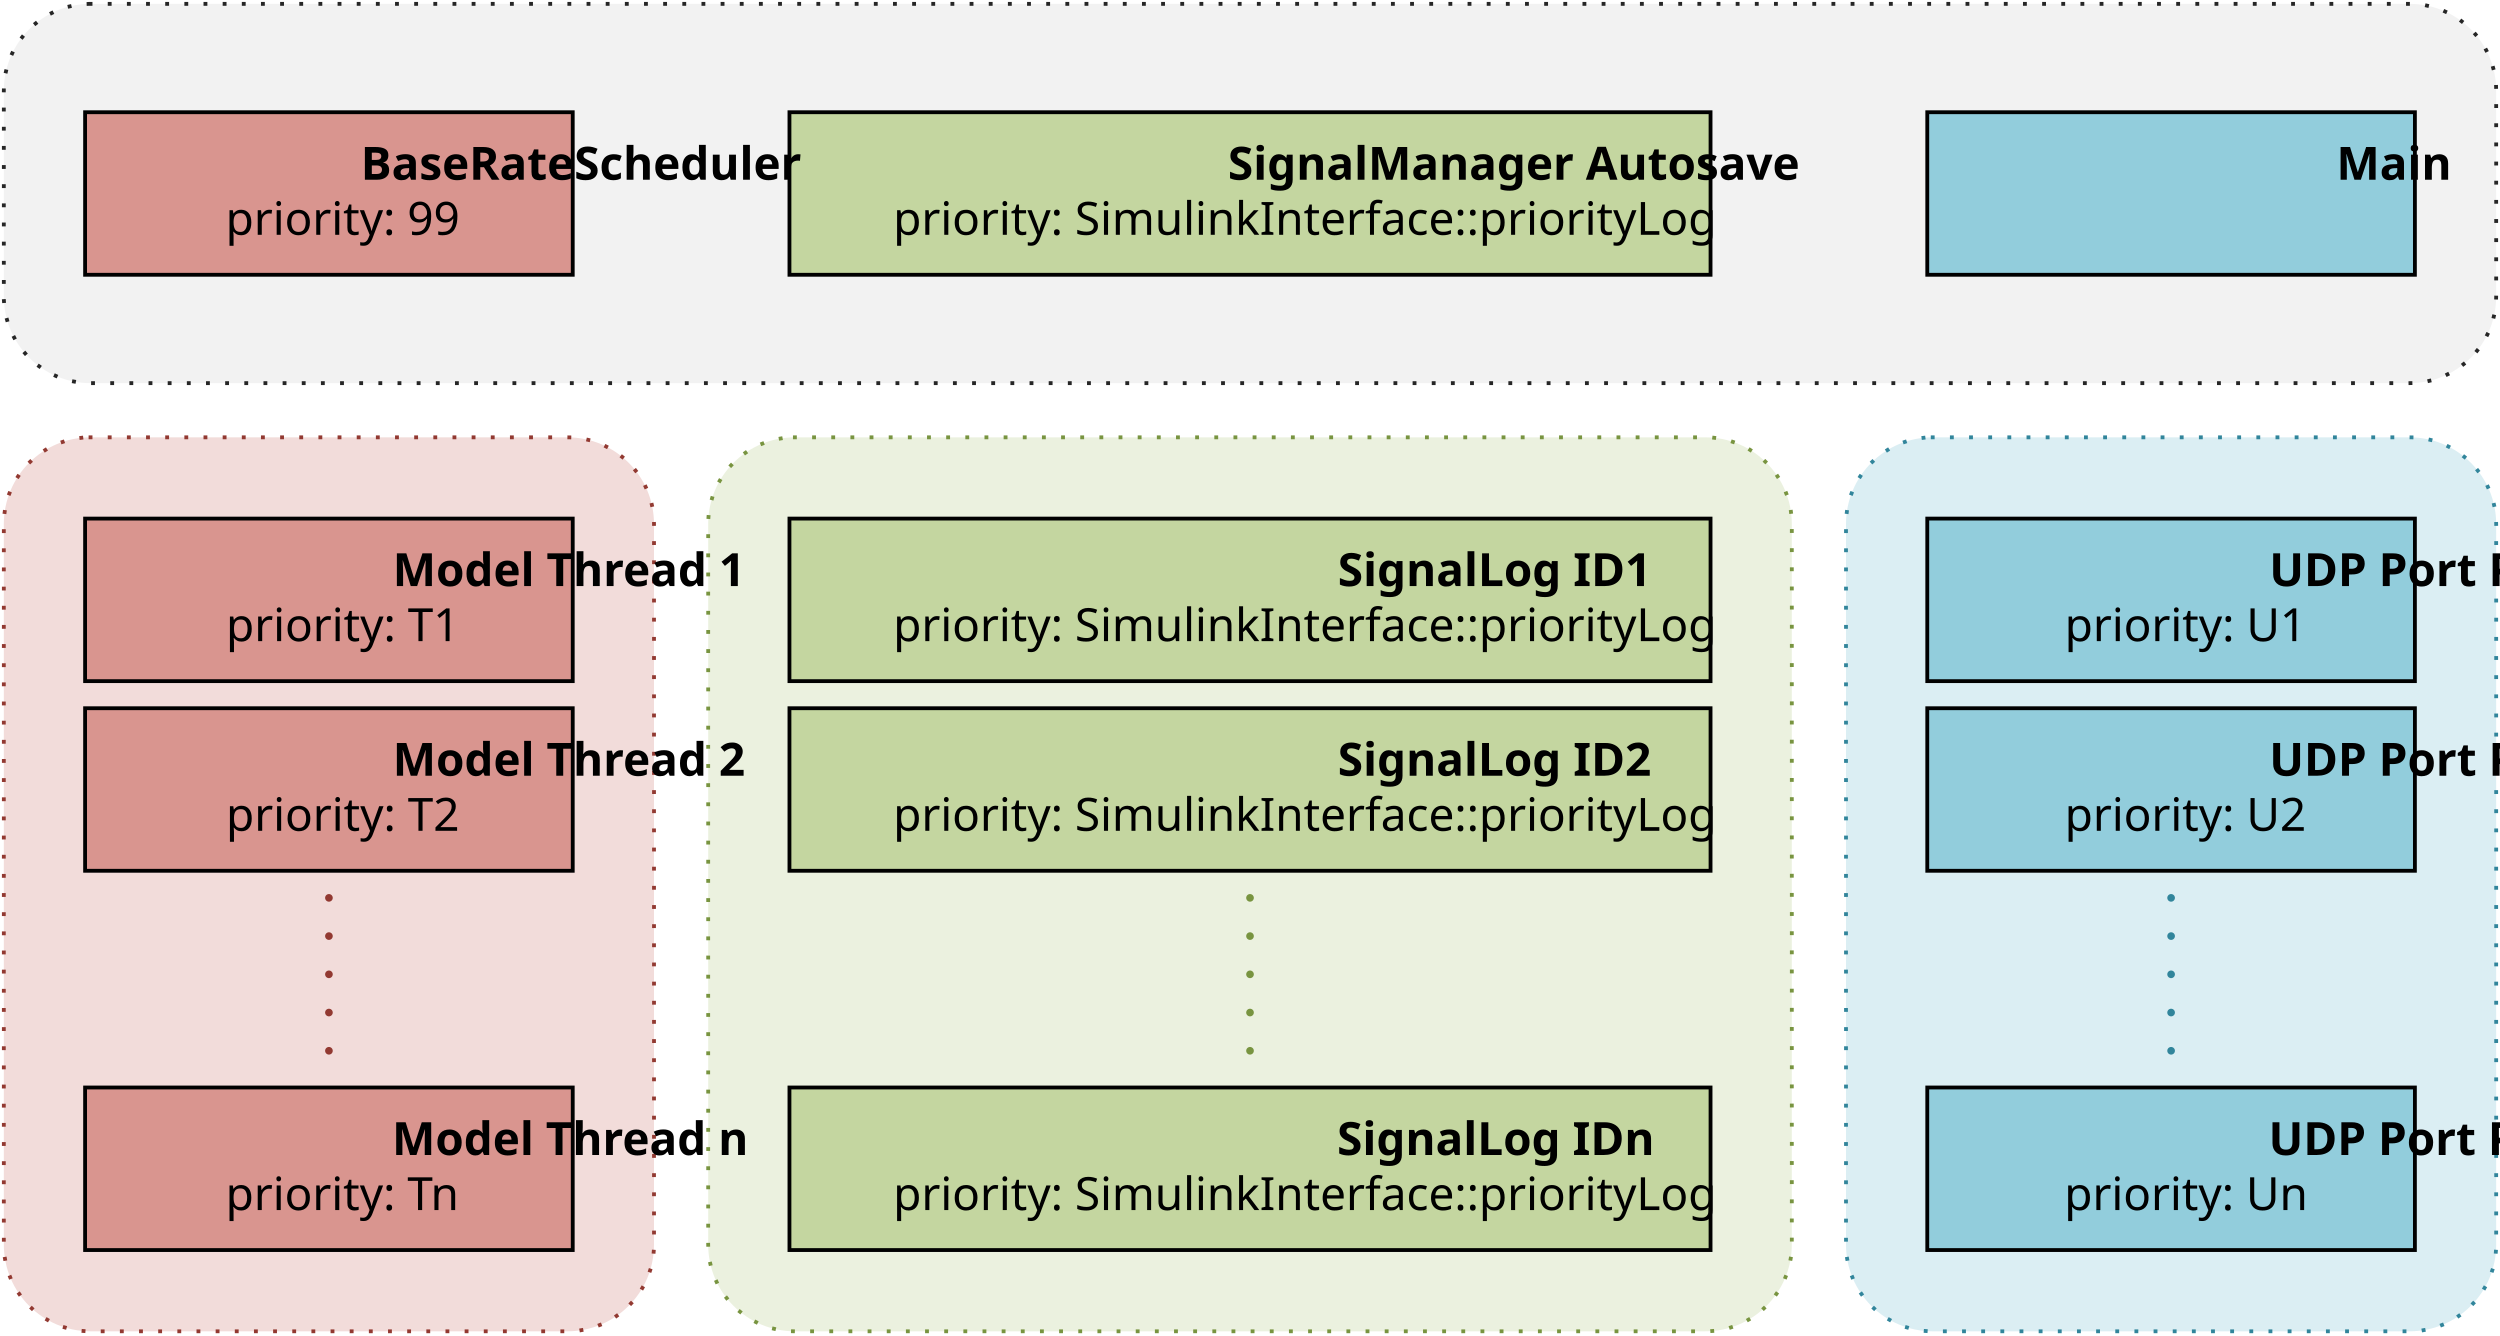
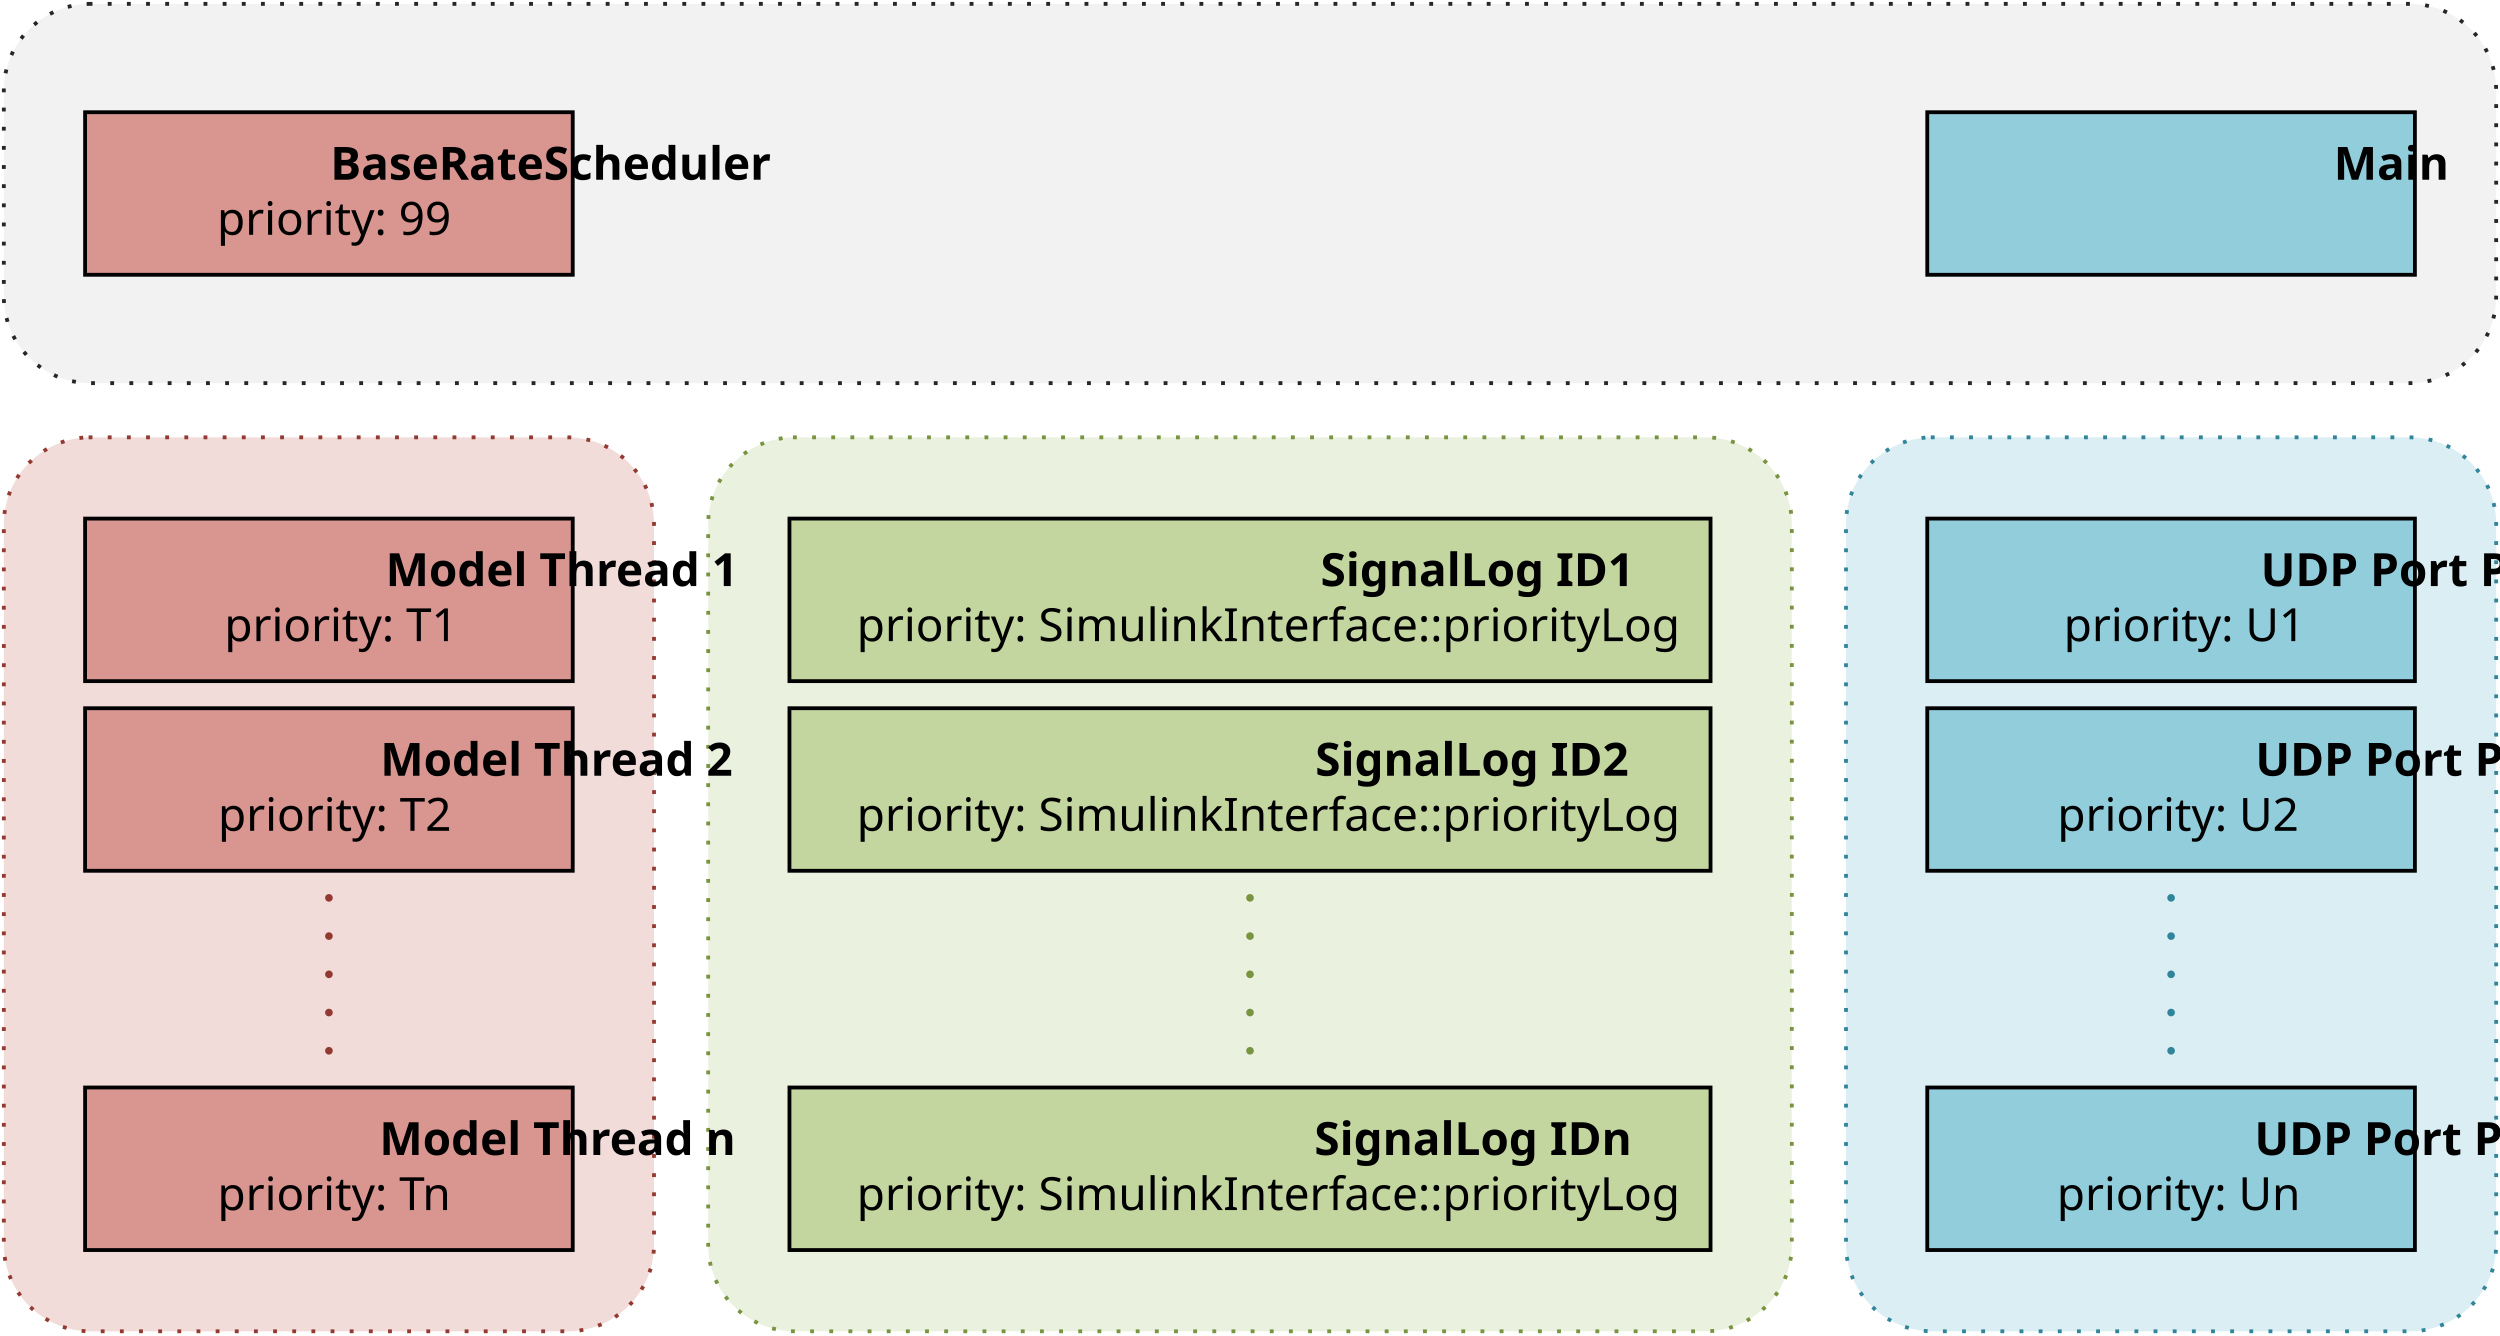
<svg xmlns="http://www.w3.org/2000/svg" xmlns:ns1="http://schemas.microsoft.com/visio/2003/SVGExtensions/" width="9.083in" height="4.851in" viewBox="0 0 653.969 349.244" xml:space="preserve" color-interpolation-filters="sRGB" class="st13">
  <ns1:documentProperties ns1:langID="1031" ns1:metric="true" ns1:viewMarkup="false">
    <ns1:userDefs>
      <ns1:ud ns1:nameU="msvNoAutoConnect" ns1:val="VT0(1):26" />
    </ns1:userDefs>
  </ns1:documentProperties>
  <style type="text/css">
	
		.st1 {fill:#f2f2f2;stroke:#262626;stroke-dasharray:0.01,5;stroke-width:1}
		.st2 {fill:#ebf1df;stroke:#789440;stroke-dasharray:0.01,5;stroke-width:1}
		.st3 {fill:#f2dcda;stroke:#923931;stroke-dasharray:0.01,5;stroke-width:1}
		.st4 {fill:#dbeef3;stroke:#31859b;stroke-dasharray:0.01,5;stroke-width:1}
		.st5 {fill:#92cddc;stroke:#000000;stroke-width:1}
- 		.st6 {fill:#000000;font-family:Calibri;font-size:1em;font-weight:bold}
- 		.st7 {fill:#c4d6a0;stroke:#000000;stroke-width:1}
+ 		.st6 {fill:#000000;font-family:Brutal Type;font-size:1em;font-weight:bold}
+ 		.st7 {fill:#d9958f;stroke:#000000;stroke-width:1}
		.st8 {font-size:1em;font-weight:normal}
- 		.st9 {fill:#d9958f;stroke:#000000;stroke-width:1}
+ 		.st9 {fill:#c4d6a0;stroke:#000000;stroke-width:1}
		.st10 {stroke:#31859b;stroke-dasharray:0,10;stroke-linecap:round;stroke-linejoin:round;stroke-width:2}
		.st11 {stroke:#923931;stroke-dasharray:0,10;stroke-linecap:round;stroke-linejoin:round;stroke-width:2}
		.st12 {stroke:#789440;stroke-dasharray:0,10;stroke-linecap:round;stroke-linejoin:round;stroke-width:2}
		.st13 {fill:none;fill-rule:evenodd;font-size:12px;overflow:visible;stroke-linecap:square;stroke-miterlimit:3}
	
	</style>
  <g ns1:mID="27" ns1:index="13" ns1:groupContext="foregroundPage">
    <ns1:pageProperties ns1:drawingScale="0.0393701" ns1:pageScale="0.0393701" ns1:drawingUnits="24" ns1:shadowOffsetX="8.50394" ns1:shadowOffsetY="-8.50394" />
    <g id="shape22-1" ns1:mID="22" ns1:groupContext="shape" transform="translate(1,-249.032)">
      <rect x="0" y="250.032" width="651.969" height="99.213" rx="22.677" ry="22.677" class="st1" />
    </g>
    <g id="shape20-3" ns1:mID="20" ns1:groupContext="shape" transform="translate(185.252,-1)">
      <rect x="0" y="115.386" width="283.465" height="233.858" rx="22.677" ry="22.677" class="st2" />
    </g>
    <g id="shape19-5" ns1:mID="19" ns1:groupContext="shape" transform="translate(1,-1)">
      <rect x="0" y="115.386" width="170.079" height="233.858" rx="22.677" ry="22.677" class="st3" />
    </g>
    <g id="shape16-7" ns1:mID="16" ns1:groupContext="shape" transform="translate(482.89,-1)">
      <rect x="0" y="115.386" width="170.079" height="233.858" rx="22.677" ry="22.677" class="st4" />
    </g>
    <g id="shape1-9" ns1:mID="1" ns1:groupContext="shape" transform="translate(504.15,-277.378)">
      <ns1:textBlock ns1:margins="rect(4,4,4,4)" ns1:tabSpace="42.5197" />
      <ns1:textRect cx="63.779" cy="327.984" width="127.56" height="42.52" />
      <rect x="0" y="306.724" width="127.559" height="42.52" class="st5" />
-       <text x="50.88" y="324.38" class="st6" ns1:langID="1031">
+       <text x="50.18" y="324.38" class="st6" ns1:langID="1031">
        <ns1:paragraph ns1:horizAlign="1" />
        <ns1:tabList />Main<ns1:newlineChar />
      </text>
    </g>
-     <g id="shape2-12" ns1:mID="2" ns1:groupContext="shape" transform="translate(206.512,-277.378)">
+     <g id="shape3-12" ns1:mID="3" ns1:groupContext="shape" transform="translate(22.2598,-277.378)">
      <ns1:textBlock ns1:margins="rect(4,4,4,4)" ns1:tabSpace="42.5197" />
-       <ns1:textRect cx="120.472" cy="327.984" width="240.95" height="42.52" />
-       <rect x="0" y="306.724" width="240.945" height="42.52" class="st7" />
-       <text x="58.54" y="324.38" class="st6" ns1:langID="1031">
+       <ns1:textRect cx="63.779" cy="327.984" width="127.56" height="42.52" />
+       <rect x="0" y="306.724" width="127.559" height="42.52" class="st7" />
+       <text x="7.99" y="324.38" class="st6" ns1:langID="1031">
        <ns1:paragraph ns1:horizAlign="1" />
-         <ns1:tabList />SignalManager Autosave<ns1:newlineChar />
-         <ns1:paragraph ns1:horizAlign="1" />
-         <tspan x="27.14" dy="1.2em" class="st8">priority: SimulinkInterface::priorityLog</tspan>
+         <ns1:tabList />BaseRateScheduler<ns1:newlineChar />
+         <tspan x="34.51" dy="1.2em" class="st8">priority: 99</tspan>
      </text>
    </g>
-     <g id="shape3-16" ns1:mID="3" ns1:groupContext="shape" transform="translate(22.2598,-277.378)">
+     <g id="shape5-16" ns1:mID="5" ns1:groupContext="shape" transform="translate(22.2598,-171.079)">
      <ns1:textBlock ns1:margins="rect(4,4,4,4)" ns1:tabSpace="42.5197" />
      <ns1:textRect cx="63.779" cy="327.984" width="127.56" height="42.52" />
-       <rect x="0" y="306.724" width="127.559" height="42.52" class="st9" />
-       <text x="15.95" y="324.38" class="st6" ns1:langID="1031">
+       <rect x="0" y="306.724" width="127.559" height="42.52" class="st7" />
+       <text x="22.46" y="324.38" class="st6" ns1:langID="1031">
        <ns1:paragraph ns1:horizAlign="1" />
-         <ns1:tabList />BaseRateScheduler<ns1:newlineChar />
-         <tspan x="36.76" dy="1.2em" class="st8">priority: 99</tspan>
+         <ns1:tabList />Model Thread 1<ns1:newlineChar />
+         <tspan x="36.43" dy="1.2em" class="st8">priority: T1</tspan>
      </text>
    </g>
-     <g id="shape5-20" ns1:mID="5" ns1:groupContext="shape" transform="translate(22.2598,-171.079)">
+     <g id="shape6-20" ns1:mID="6" ns1:groupContext="shape" transform="translate(22.2598,-121.472)">
      <ns1:textBlock ns1:margins="rect(4,4,4,4)" ns1:tabSpace="42.5197" />
      <ns1:textRect cx="63.779" cy="327.984" width="127.56" height="42.52" />
-       <rect x="0" y="306.724" width="127.559" height="42.52" class="st9" />
-       <text x="24.32" y="324.38" class="st6" ns1:langID="1031">
+       <rect x="0" y="306.724" width="127.559" height="42.52" class="st7" />
+       <text x="21.07" y="324.38" class="st6" ns1:langID="1031">
        <ns1:paragraph ns1:horizAlign="1" />
-         <ns1:tabList />Model Thread 1<ns1:newlineChar />
-         <tspan x="36.87" dy="1.2em" class="st8">priority: T1</tspan>
+         <ns1:tabList />Model Thread 2<ns1:newlineChar />
+         <tspan x="34.77" dy="1.2em" class="st8">priority: T2</tspan>
      </text>
    </g>
-     <g id="shape6-24" ns1:mID="6" ns1:groupContext="shape" transform="translate(22.2598,-121.472)">
+     <g id="shape7-24" ns1:mID="7" ns1:groupContext="shape" transform="translate(22.2598,-22.2598)">
      <ns1:textBlock ns1:margins="rect(4,4,4,4)" ns1:tabSpace="42.5197" />
      <ns1:textRect cx="63.779" cy="327.984" width="127.56" height="42.52" />
-       <rect x="0" y="306.724" width="127.559" height="42.52" class="st9" />
-       <text x="24.32" y="324.38" class="st6" ns1:langID="1031">
+       <rect x="0" y="306.724" width="127.559" height="42.52" class="st7" />
+       <text x="20.83" y="324.38" class="st6" ns1:langID="1031">
        <ns1:paragraph ns1:horizAlign="1" />
-         <ns1:tabList />Model Thread 2<ns1:newlineChar />
-         <tspan x="36.87" dy="1.2em" class="st8">priority: T2</tspan>
+         <ns1:tabList />Model Thread n<ns1:newlineChar />
+         <tspan x="34.63" dy="1.2em" class="st8">priority: Tn</tspan>
      </text>
    </g>
-     <g id="shape7-28" ns1:mID="7" ns1:groupContext="shape" transform="translate(22.2598,-22.2598)">
-       <ns1:textBlock ns1:margins="rect(4,4,4,4)" ns1:tabSpace="42.5197" />
-       <ns1:textRect cx="63.779" cy="327.984" width="127.56" height="42.52" />
-       <rect x="0" y="306.724" width="127.559" height="42.52" class="st9" />
-       <text x="24.14" y="324.38" class="st6" ns1:langID="1031">
-         <ns1:paragraph ns1:horizAlign="1" />
-         <ns1:tabList />Model Thread n<ns1:newlineChar />
-         <tspan x="36.76" dy="1.2em" class="st8">priority: Tn</tspan>
-       </text>
-     </g>
-     <g id="shape8-32" ns1:mID="8" ns1:groupContext="shape" transform="translate(504.15,-171.079)">
+     <g id="shape8-28" ns1:mID="8" ns1:groupContext="shape" transform="translate(504.15,-171.079)">
      <ns1:textBlock ns1:margins="rect(4,4,4,4)" ns1:tabSpace="42.5197" />
      <ns1:textRect cx="63.779" cy="327.984" width="127.56" height="42.52" />
      <rect x="0" y="306.724" width="127.559" height="42.52" class="st5" />
-       <text x="33.31" y="324.38" class="st6" ns1:langID="1031">
+       <text x="31.07" y="324.38" class="st6" ns1:langID="1031">
        <ns1:paragraph ns1:horizAlign="1" />
        <ns1:tabList />UDP Port P1<ns1:newlineChar />
-         <tspan x="35.95" dy="1.2em" class="st8">priority: U1</tspan>
+         <tspan x="35.69" dy="1.2em" class="st8">priority: U1</tspan>
      </text>
    </g>
-     <g id="shape9-36" ns1:mID="9" ns1:groupContext="shape" transform="translate(504.15,-121.472)">
+     <g id="shape9-32" ns1:mID="9" ns1:groupContext="shape" transform="translate(504.15,-121.472)">
      <ns1:textBlock ns1:margins="rect(4,4,4,4)" ns1:tabSpace="42.5197" />
      <ns1:textRect cx="63.779" cy="327.984" width="127.56" height="42.52" />
      <rect x="0" y="306.724" width="127.559" height="42.52" class="st5" />
-       <text x="33.31" y="324.38" class="st6" ns1:langID="1031">
+       <text x="29.68" y="324.38" class="st6" ns1:langID="1031">
        <ns1:paragraph ns1:horizAlign="1" />
        <ns1:tabList />UDP Port P2<ns1:newlineChar />
-         <tspan x="35.95" dy="1.2em" class="st8">priority: U2</tspan>
+         <tspan x="34.03" dy="1.2em" class="st8">priority: U2</tspan>
      </text>
    </g>
-     <g id="shape10-40" ns1:mID="10" ns1:groupContext="shape" transform="translate(504.15,-22.2598)">
+     <g id="shape10-36" ns1:mID="10" ns1:groupContext="shape" transform="translate(504.15,-22.2598)">
      <ns1:textBlock ns1:margins="rect(4,4,4,4)" ns1:tabSpace="42.5197" />
      <ns1:textRect cx="63.779" cy="327.984" width="127.56" height="42.52" />
      <rect x="0" y="306.724" width="127.559" height="42.52" class="st5" />
-       <text x="33.13" y="324.38" class="st6" ns1:langID="1031">
+       <text x="29.44" y="324.38" class="st6" ns1:langID="1031">
        <ns1:paragraph ns1:horizAlign="1" />
        <ns1:tabList />UDP Port Pn<ns1:newlineChar />
-         <tspan x="35.84" dy="1.2em" class="st8">priority: Un</tspan>
+         <tspan x="33.89" dy="1.2em" class="st8">priority: Un</tspan>
      </text>
    </g>
-     <g id="shape11-44" ns1:mID="11" ns1:groupContext="shape" transform="translate(206.512,-171.079)">
+     <g id="shape11-40" ns1:mID="11" ns1:groupContext="shape" transform="translate(206.512,-171.079)">
      <ns1:textBlock ns1:margins="rect(4,4,4,4)" ns1:tabSpace="42.5197" />
      <ns1:textRect cx="120.472" cy="327.984" width="240.95" height="42.52" />
-       <rect x="0" y="306.724" width="240.945" height="42.52" class="st7" />
-       <text x="87.28" y="324.38" class="st6" ns1:langID="1031">
+       <rect x="0" y="306.724" width="240.945" height="42.52" class="st9" />
+       <text x="82.77" y="324.38" class="st6" ns1:langID="1031">
        <ns1:paragraph ns1:horizAlign="1" />
        <ns1:tabList />SignalLog ID1<ns1:newlineChar />
-         <tspan x="27.14" dy="1.2em" class="st8">priority: SimulinkInterface::priorityLog</tspan>
+         <tspan x="17.6" dy="1.2em" class="st8">priority: SimulinkInterface::priorityLog</tspan>
      </text>
    </g>
-     <g id="shape12-48" ns1:mID="12" ns1:groupContext="shape" transform="translate(206.512,-121.472)">
+     <g id="shape12-44" ns1:mID="12" ns1:groupContext="shape" transform="translate(206.512,-121.472)">
      <ns1:textBlock ns1:margins="rect(4,4,4,4)" ns1:tabSpace="42.5197" />
      <ns1:textRect cx="120.472" cy="327.984" width="240.95" height="42.52" />
-       <rect x="0" y="306.724" width="240.945" height="42.52" class="st7" />
-       <text x="87.28" y="324.38" class="st6" ns1:langID="1031">
+       <rect x="0" y="306.724" width="240.945" height="42.52" class="st9" />
+       <text x="81.38" y="324.38" class="st6" ns1:langID="1031">
        <ns1:paragraph ns1:horizAlign="1" />
        <ns1:tabList />SignalLog ID2<ns1:newlineChar />
-         <tspan x="27.14" dy="1.2em" class="st8">priority: SimulinkInterface::priorityLog</tspan>
+         <tspan x="17.6" dy="1.2em" class="st8">priority: SimulinkInterface::priorityLog</tspan>
      </text>
    </g>
-     <g id="shape13-52" ns1:mID="13" ns1:groupContext="shape" transform="translate(206.512,-22.2598)">
+     <g id="shape13-48" ns1:mID="13" ns1:groupContext="shape" transform="translate(206.512,-22.2598)">
      <ns1:textBlock ns1:margins="rect(4,4,4,4)" ns1:tabSpace="42.5197" />
      <ns1:textRect cx="120.472" cy="327.984" width="240.95" height="42.52" />
-       <rect x="0" y="306.724" width="240.945" height="42.52" class="st7" />
-       <text x="87.1" y="324.38" class="st6" ns1:langID="1031">
+       <rect x="0" y="306.724" width="240.945" height="42.52" class="st9" />
+       <text x="81.15" y="324.38" class="st6" ns1:langID="1031">
        <ns1:paragraph ns1:horizAlign="1" />
        <ns1:tabList />SignalLog IDn<ns1:newlineChar />
-         <tspan x="27.14" dy="1.2em" class="st8">priority: SimulinkInterface::priorityLog</tspan>
+         <tspan x="17.6" dy="1.2em" class="st8">priority: SimulinkInterface::priorityLog</tspan>
      </text>
    </g>
-     <g id="shape17-56" ns1:mID="17" ns1:groupContext="shape" transform="translate(917.173,234.858) rotate(90)">
+     <g id="shape17-52" ns1:mID="17" ns1:groupContext="shape" transform="translate(917.173,234.858) rotate(90)">
      <path d="M0 349.24 L42.52 349.24" class="st10" />
    </g>
-     <g id="shape18-59" ns1:mID="18" ns1:groupContext="shape" transform="translate(435.283,234.858) rotate(90)">
+     <g id="shape18-55" ns1:mID="18" ns1:groupContext="shape" transform="translate(435.283,234.858) rotate(90)">
      <path d="M0 349.24 L42.52 349.24" class="st11" />
    </g>
-     <g id="shape21-62" ns1:mID="21" ns1:groupContext="shape" transform="translate(676.228,234.858) rotate(90)">
+     <g id="shape21-58" ns1:mID="21" ns1:groupContext="shape" transform="translate(676.228,234.858) rotate(90)">
      <path d="M0 349.24 L42.52 349.24" class="st12" />
    </g>
  </g>
</svg>
